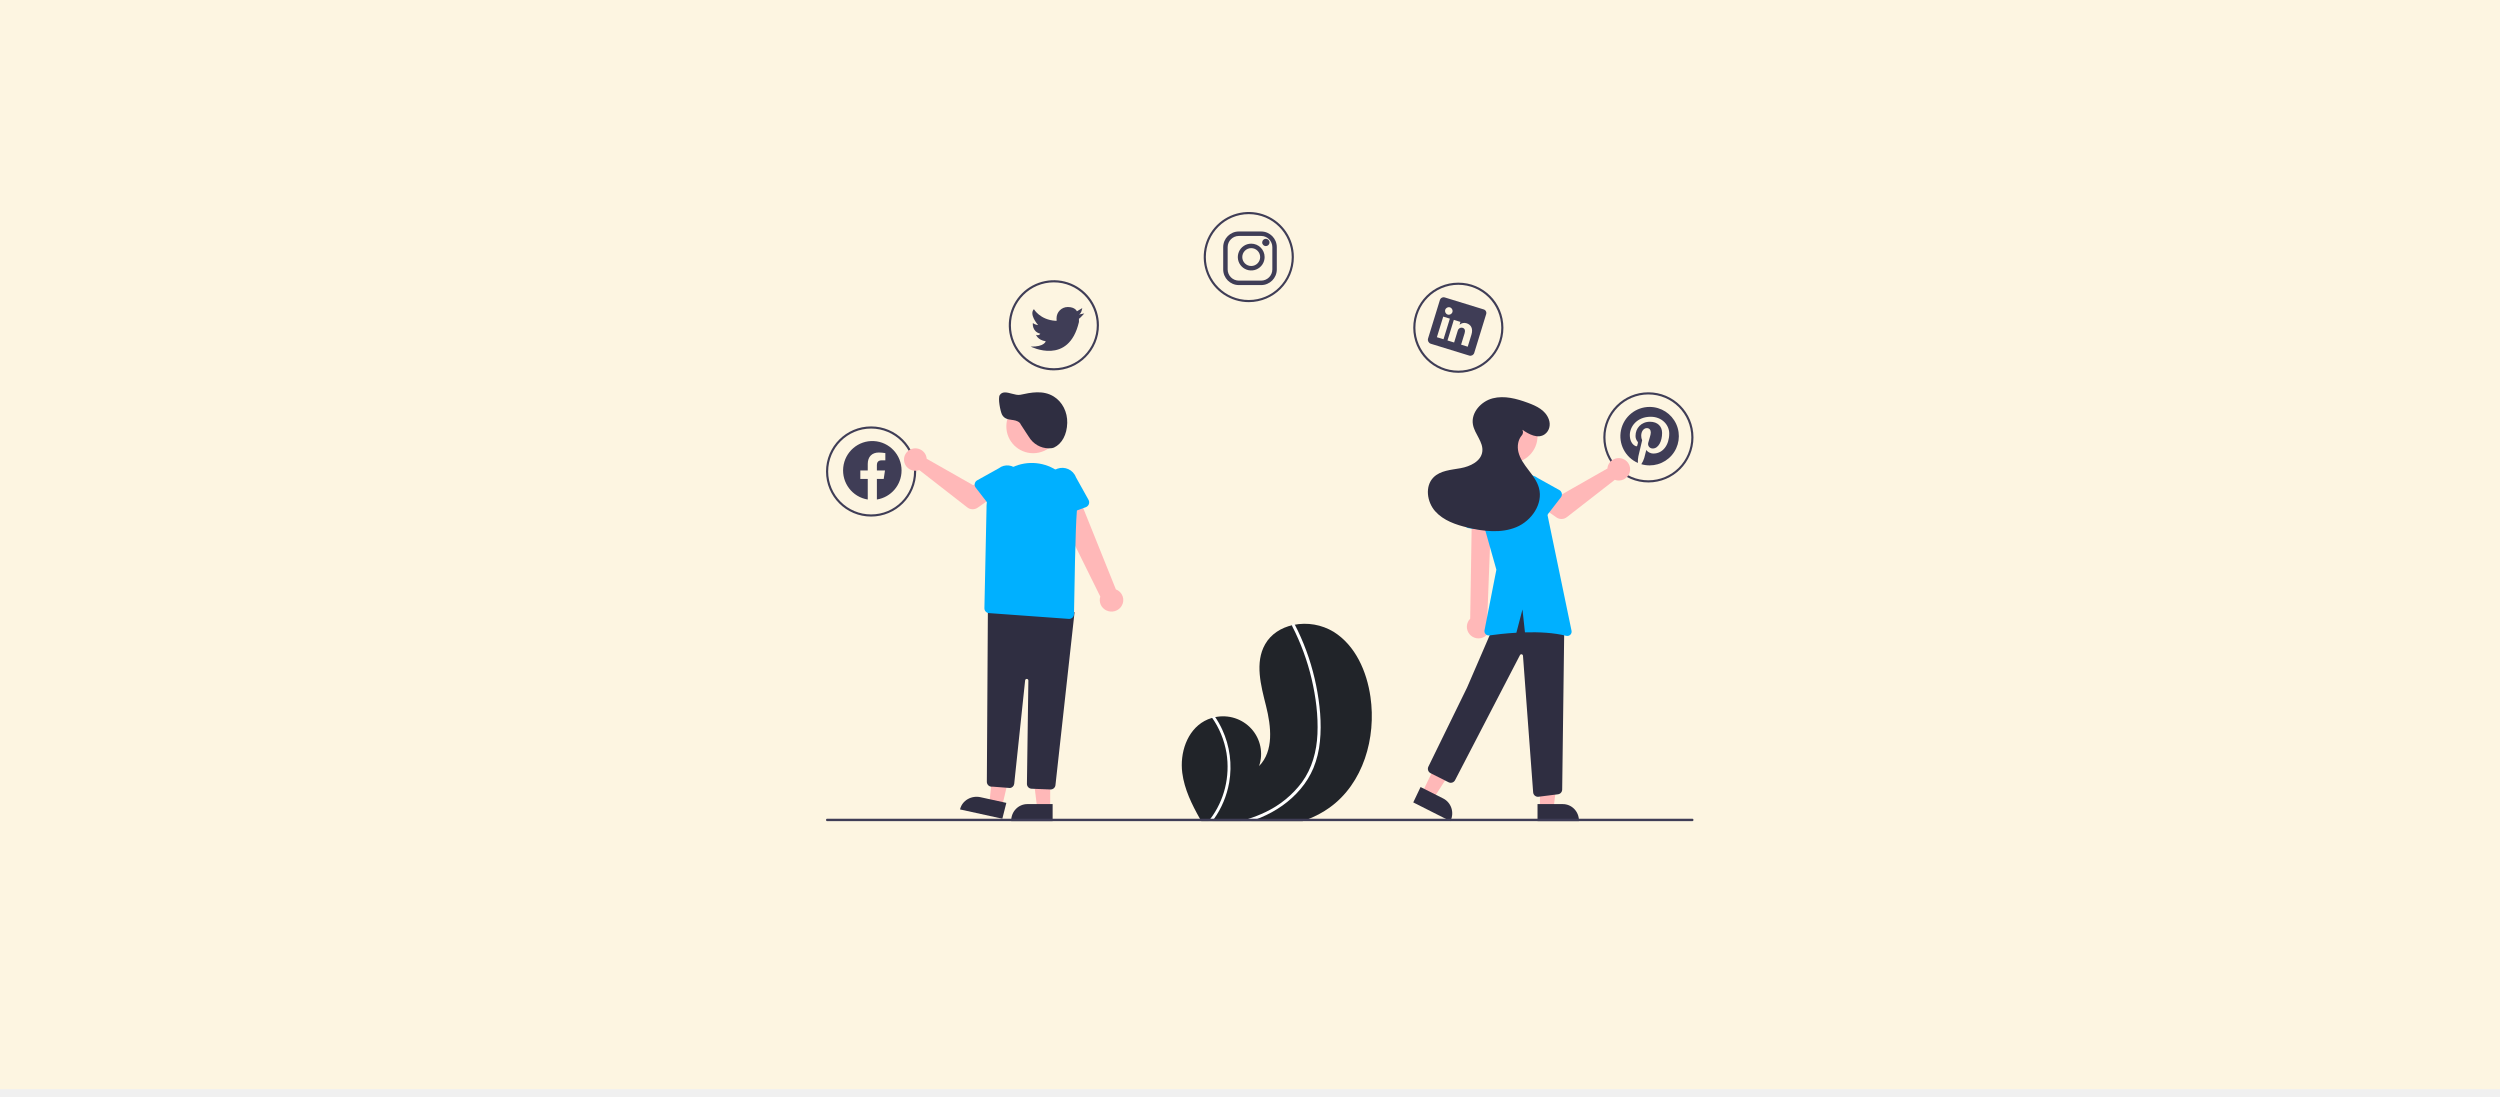
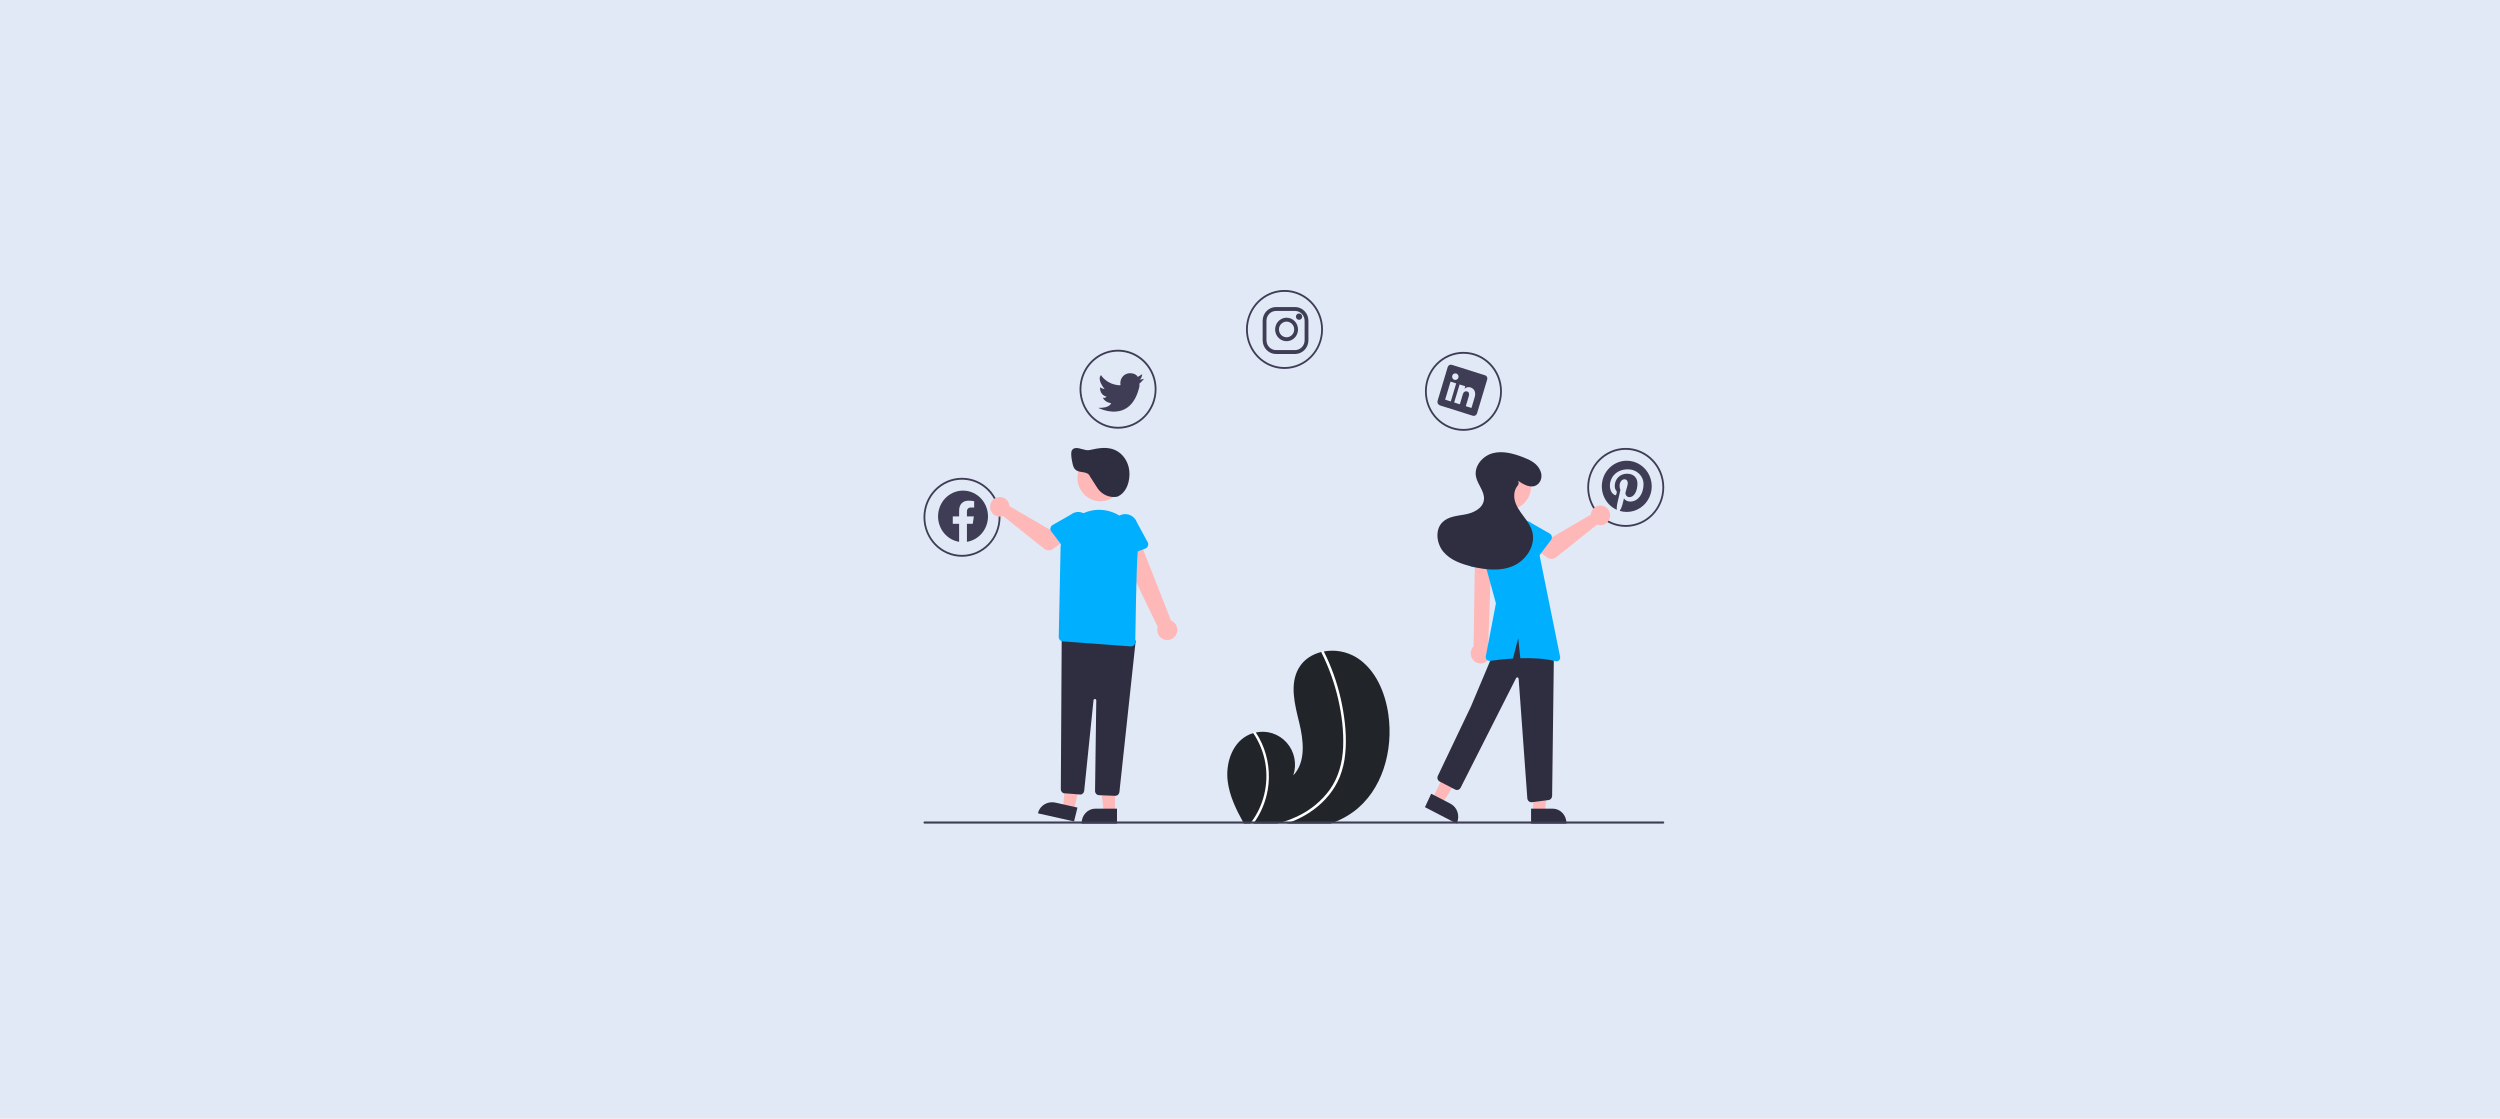
- <svg xmlns="http://www.w3.org/2000/svg" xmlns:xlink="http://www.w3.org/1999/xlink" width="1026px" height="450px" viewBox="0 0 1026 450" version="1.1">
+ <svg xmlns="http://www.w3.org/2000/svg" xmlns:xlink="http://www.w3.org/1999/xlink" width="1026px" height="459px" viewBox="0 0 1026 459" version="1.1">
  <defs>
    <filter id="filter-1">
-       <feColorMatrix in="SourceGraphic" type="matrix" values="0 0 0 0 0.98 0 0 0 0 0.91 0 0 0 0 0.753 0 0 0 1 0" />
+       <feColorMatrix in="SourceGraphic" type="matrix" values="0 0 0 0 0.761 0 0 0 0 0.813 0 0 0 0 0.917 0 0 0 1 0" />
    </filter>
-     <rect id="path-2" x="0" y="0" width="1026" height="447" />
+     <rect id="path-2" x="0" y="0" width="1026" height="459" />
    <filter id="filter-4">
      <feColorMatrix in="SourceGraphic" type="matrix" values="0 0 0 0 0.784 0 0 0 0 0.741 0 0 0 0 0.557 0 0 0 1 0" />
    </filter>
    <filter id="filter-5">
      <feColorMatrix in="SourceGraphic" type="matrix" values="0 0 0 0 0.784 0 0 0 0 0.741 0 0 0 0 0.557 0 0 0 1 0" />
    </filter>
  </defs>
-   <g id="Artboard" stroke="none" stroke-width="1" fill="none" fill-rule="evenodd">
-     <g filter="url(#filter-1)" id="Group-7-Copy">
-       <g transform="translate(0, 0)">
-         <g id="Rectangle-Copy-14">
-           <mask id="mask-3" fill="white">
-             <use xlink:href="#path-2" />
-           </mask>
-           <use id="Mask" fill="#FFFFFF" xlink:href="#path-2" />
-         </g>
-         <g filter="url(#filter-4)" id="next">
-           <g transform="translate(973, 191)">
-             <path d="M18.599,17.012 L2.327,0.407 C1.794,-0.137 0.931,-0.136 0.399,0.41 C-0.133,0.955 -0.132,1.839 0.401,2.383 L15.705,18 L0.401,33.617 C-0.132,34.161 -0.134,35.044 0.398,35.59 C0.665,35.863 1.014,36 1.364,36 C1.712,36 2.061,35.864 2.327,35.593 L18.599,18.988 C18.856,18.727 19,18.371 19,18 C19,17.629 18.855,17.274 18.599,17.012 Z" id="Path" fill="#000000" fill-rule="nonzero" />
+   <g id="Page-1" stroke="none" stroke-width="1" fill="none" fill-rule="evenodd">
+     <g id="IT-SKILLS-DARK" transform="translate(0, -129)">
+       <g id="Group-13" transform="translate(0, 129)">
+         <g filter="url(#filter-1)" id="Group-7">
+           <g transform="translate(0, -0)">
+             <g id="Rectangle-Copy-14">
+               <mask id="mask-3" fill="white">
+                 <use xlink:href="#path-2" />
+               </mask>
+               <use id="Mask" fill="#FFFFFF" xlink:href="#path-2" />
+             </g>
+             <g filter="url(#filter-4)" id="next">
+               <g transform="translate(973, 196.1275)">
+                 <path d="M18.599,17.469 L2.327,0.418 C1.794,-0.14 0.931,-0.139 0.399,0.421 C-0.133,0.981 -0.132,1.889 0.401,2.447 L15.705,18.483 L0.401,34.519 C-0.132,35.078 -0.134,35.985 0.398,36.545 C0.665,36.826 1.014,36.966 1.364,36.966 C1.712,36.966 2.061,36.827 2.327,36.548 L18.599,19.498 C18.856,19.229 19,18.864 19,18.483 C19,18.103 18.855,17.738 18.599,17.469 Z" id="Path" fill="#000000" fill-rule="nonzero" />
+               </g>
+             </g>
+             <g filter="url(#filter-5)" id="next-copy">
+               <g transform="translate(42.5, 222.8255) scale(-1, 1) translate(-42.5, -222.8255) translate(33, 204.3423)">
+                 <path d="M18.599,17.469 L2.327,0.418 C1.794,-0.14 0.931,-0.139 0.399,0.421 C-0.133,0.981 -0.132,1.889 0.401,2.447 L15.705,18.483 L0.401,34.519 C-0.132,35.078 -0.134,35.985 0.398,36.545 C0.665,36.826 1.014,36.966 1.364,36.966 C1.712,36.966 2.061,36.827 2.327,36.548 L18.599,19.498 C18.856,19.229 19,18.864 19,18.483 C19,18.103 18.855,17.738 18.599,17.469 Z" id="Path" fill="#000000" fill-rule="nonzero" />
+               </g>
+             </g>
          </g>
        </g>
-         <g filter="url(#filter-5)" id="next-copy">
-           <g transform="translate(42.5, 217) scale(-1, 1) translate(-42.5, -217) translate(33, 199)">
-             <path d="M18.599,17.012 L2.327,0.407 C1.794,-0.137 0.931,-0.136 0.399,0.41 C-0.133,0.955 -0.132,1.839 0.401,2.383 L15.705,18 L0.401,33.617 C-0.132,34.161 -0.134,35.044 0.398,35.59 C0.665,35.863 1.014,36 1.364,36 C1.712,36 2.061,35.864 2.327,35.593 L18.599,18.988 C18.856,18.727 19,18.371 19,18 C19,17.629 18.855,17.274 18.599,17.012 Z" id="Path" fill="#000000" fill-rule="nonzero" />
-           </g>
+         <g id="undraw_Social_media_re_w12q-Copy" transform="translate(379, 119)">
+           <path d="M176.415,214.17 C174.144,215.823 171.682,217.187 169.084,218.232 C168.403,218.509 167.719,218.766 167.023,219 L131.51,219 C131.367,218.747 131.227,218.489 131.083,218.232 C128.202,212.995 125.59,207.555 124.849,201.639 C123.96,194.536 126.452,186.492 132.611,183.002 C133.417,182.546 134.272,182.182 135.159,181.92 C135.526,181.805 135.9,181.712 136.278,181.632 C140.979,180.572 145.876,182.173 149.086,185.817 C152.297,189.461 153.319,194.582 151.76,199.208 C156.982,193.772 156.006,184.957 154.206,177.589 C152.403,170.221 150.218,162.02 153.889,155.401 C155.927,151.719 159.515,149.435 163.537,148.514 C163.662,148.487 163.787,148.46 163.908,148.437 C168.704,147.45 173.69,148.337 177.87,150.921 C185.568,155.843 189.519,165.184 190.8,174.329 C192.869,189.049 188.294,205.474 176.415,214.17 Z" id="Path" fill="#212429" fill-rule="nonzero" />
+           <path d="M138.846,186.061 C141.529,191.97 142.385,198.659 141.287,205.137 C140.458,209.887 138.631,214.366 135.948,218.226 C135.766,218.489 135.581,218.748 135.391,219 L134.067,219 C134.271,218.748 134.471,218.489 134.66,218.226 C139.589,211.567 141.659,202.941 140.348,194.521 C139.58,189.839 137.802,185.419 135.159,181.622 C135.506,181.506 135.859,181.413 136.216,181.332 C137.221,182.82 138.101,184.403 138.846,186.061 Z" id="Path" fill="#FFFFFF" fill-rule="nonzero" />
+           <path d="M173.083,190.419 C172.781,193.683 172.014,196.885 170.809,199.923 C169.697,202.611 168.2,205.115 166.365,207.35 C162.619,211.963 157.662,215.433 152.279,217.742 C151.887,217.911 151.491,218.074 151.091,218.228 C150.397,218.506 149.695,218.761 148.99,219 L145.169,219 C146.07,218.768 146.968,218.51 147.854,218.228 C149.962,217.557 152.019,216.727 154.007,215.746 C159.061,213.294 163.45,209.611 166.787,205.018 C170.367,199.961 171.948,193.881 172.22,187.701 C172.506,181.089 171.665,174.356 170.19,167.921 C168.685,161.325 166.396,154.943 163.374,148.917 C163.233,148.634 163.334,148.288 163.604,148.13 C163.713,148.056 163.845,148.028 163.973,148.053 C164.101,148.086 164.206,148.177 164.26,148.3 C164.634,149.045 165,149.79 165.35,150.542 C168.28,156.818 170.437,163.441 171.775,170.261 C173.068,176.838 173.762,183.721 173.083,190.419 Z" id="Path" fill="#FFFFFF" fill-rule="nonzero" />
+           <path d="M15.798,109.5 C7.073,109.5 0,102.244 0,93.294 C0,84.344 7.073,77.088 15.798,77.088 C24.523,77.088 31.596,84.344 31.596,93.294 C31.586,102.24 24.519,109.49 15.798,109.5 L15.798,109.5 Z M15.798,77.86 C7.488,77.86 0.752,84.77 0.752,93.294 C0.752,101.818 7.488,108.728 15.798,108.728 C24.107,108.728 30.843,101.818 30.843,93.294 C30.834,84.774 24.103,77.869 15.798,77.86 Z" id="Shape" fill="#3F3D56" fill-rule="nonzero" />
+           <path d="M79.843,56.94 C73.453,56.94 67.693,52.992 65.248,46.936 C62.803,40.88 64.154,33.91 68.672,29.275 C73.19,24.64 79.985,23.254 85.888,25.762 C91.792,28.27 95.64,34.18 95.64,40.734 C95.631,49.68 88.564,56.93 79.843,56.94 Z M79.843,25.3 C71.534,25.3 64.798,32.21 64.798,40.734 C64.798,49.258 71.534,56.168 79.843,56.168 C88.152,56.168 94.888,49.258 94.888,40.734 C94.879,32.214 88.148,25.31 79.843,25.3 L79.843,25.3 Z" id="Shape" fill="#3F3D56" fill-rule="nonzero" />
+           <path d="M148.158,32.412 C141.768,32.412 136.008,28.464 133.563,22.408 C131.117,16.352 132.469,9.382 136.987,4.747 C141.505,0.112 148.3,-1.274 154.203,1.234 C160.106,3.742 163.955,9.652 163.955,16.206 C163.945,25.152 156.878,32.402 148.158,32.412 Z M148.158,0.772 C139.848,0.772 133.112,7.682 133.112,16.206 C133.112,24.73 139.848,31.64 148.158,31.64 C156.467,31.64 163.203,24.73 163.203,16.206 C163.193,7.686 156.463,0.782 148.158,0.772 L148.158,0.772 Z" id="Shape" fill="#3F3D56" fill-rule="nonzero" />
+           <path d="M221.596,57.816 C212.871,57.816 205.798,50.56 205.798,41.61 C205.798,32.66 212.871,25.404 221.596,25.404 C230.32,25.404 237.393,32.66 237.393,41.61 C237.383,50.556 230.316,57.806 221.596,57.816 L221.596,57.816 Z M221.596,26.176 C213.286,26.176 206.55,33.086 206.55,41.61 C206.55,50.134 213.286,57.044 221.596,57.044 C229.905,57.044 236.641,50.134 236.641,41.61 C236.632,33.09 229.901,26.185 221.596,26.176 L221.596,26.176 Z" id="Shape" fill="#3F3D56" fill-rule="nonzero" />
+           <path d="M288.202,97.236 C279.477,97.236 272.404,89.98 272.404,81.03 C272.404,72.08 279.477,64.824 288.202,64.824 C296.927,64.824 304,72.08 304,81.03 C303.99,89.976 296.923,97.226 288.202,97.236 Z M288.202,65.596 C279.893,65.596 273.157,72.506 273.157,81.03 C273.157,89.554 279.893,96.464 288.202,96.464 C296.512,96.464 303.248,89.554 303.248,81.03 C303.238,72.51 296.508,65.605 288.202,65.596 L288.202,65.596 Z" id="Shape" fill="#3F3D56" fill-rule="nonzero" />
+           <path d="M88.638,36.856 L90.517,36.471 C90.517,36.471 88.939,38.279 88.638,38.394 L88.638,38.394 C88.61,38.778 88.61,39.164 88.638,39.548 C85.031,55.391 71.73,48.392 71.73,48.392 C76.577,48.507 76.991,46.469 76.991,46.469 C74.173,46.046 73.609,44.162 73.609,44.162 C74.132,44.445 74.78,44.279 75.112,43.778 C72.068,42.97 72.482,39.932 72.482,39.932 C73.024,40.333 73.658,40.585 74.323,40.663 C73.985,40.24 71.129,36.74 72.858,34.933 C72.858,34.933 74.962,38.779 80.485,39.125 L80.861,39.048 C80.797,38.771 80.771,38.486 80.785,38.202 C80.785,35.972 82.552,34.164 84.731,34.164 C87.361,34.164 87.924,35.702 87.924,35.702 L89.803,34.549 C89.765,34.549 89.578,36.471 88.638,36.856 Z" id="Path" fill="#3F3D56" fill-rule="nonzero" />
+           <polygon id="Path" fill="#FFB8B8" fill-rule="nonzero" points="209.213 208.166 213.272 210.24 222.876 194.905 216.887 191.844" />
+           <path d="M208.36,206.736 L216.304,210.852 L216.304,210.852 C217.647,211.548 218.673,212.779 219.157,214.274 C219.641,215.77 219.543,217.407 218.885,218.826 L218.804,219 L205.798,212.261 L208.36,206.736 Z" id="Path" fill="#2F2E41" fill-rule="nonzero" />
+           <polygon id="Path" fill="#FFB8B8" fill-rule="nonzero" points="250.203 215.496 254.832 215.496 257.034 197.1 250.202 197.1" />
+           <path d="M249.348,212.868 L258.215,212.868 L258.215,212.868 C259.713,212.868 261.151,213.494 262.21,214.607 C263.27,215.721 263.865,217.231 263.865,218.806 L263.865,218.999 L249.349,219 L249.348,212.868 Z" id="Path" fill="#2F2E41" fill-rule="nonzero" />
+           <ellipse id="Oval" fill="#FFB8B8" fill-rule="nonzero" cx="239.955" cy="80.592" rx="9.393" ry="9.636" />
+           <path d="M249.491,210.24 C248.589,210.239 247.848,209.503 247.809,208.571 L244.252,159.562 C244.244,159.298 244.065,159.073 243.816,159.014 C243.567,158.955 243.311,159.077 243.193,159.311 L220.442,204.279 C220.012,205.118 219.017,205.451 218.195,205.03 L211.852,201.747 C211.024,201.316 210.686,200.275 211.095,199.414 L224.67,170.934 L233.662,149.6 C237.133,142.522 240.818,138.875 244.929,138.449 C249.146,138.013 253.65,141.016 258.7,147.629 L258.742,147.682 L258.741,147.751 L257.992,207.618 C257.994,208.519 257.33,209.273 256.463,209.353 L249.656,210.232 C249.6,210.237 249.545,210.24 249.491,210.24 Z" id="Path" fill="#2F2E41" fill-rule="nonzero" />
+           <path d="M230.83,152.665 C231.852,152.021 232.542,150.947 232.715,149.734 C232.888,148.52 232.525,147.29 231.724,146.376 L233.124,108.624 L226.324,109.489 L225.75,146.217 C224.303,147.725 224.189,150.1 225.485,151.745 C226.781,153.39 229.077,153.785 230.83,152.665 L230.83,152.665 Z" id="Path" fill="#FFB8B8" fill-rule="nonzero" />
+           <path d="M234.508,114.744 L225.349,113.706 C224.822,113.646 224.347,113.36 224.048,112.923 C223.749,112.486 223.655,111.94 223.792,111.429 L226.156,102.569 C226.488,99.802 229.001,97.824 231.776,98.147 C234.551,98.469 236.541,100.971 236.225,103.741 L236.538,112.874 C236.556,113.403 236.342,113.913 235.953,114.273 C235.563,114.632 235.035,114.804 234.508,114.744 L234.508,114.744 Z" id="Path" fill="#00B0FF" fill-rule="nonzero" />
+           <path d="M273.934,91.588 C273.887,91.795 273.857,92.006 273.843,92.218 L257.537,101.738 L253.574,99.429 L249.348,105.027 L255.972,109.805 C257.071,110.598 258.556,110.562 259.616,109.716 L276.43,96.291 C277.984,96.873 279.731,96.421 280.819,95.156 C281.906,93.891 282.107,92.078 281.323,90.6 C280.539,89.123 278.934,88.291 277.292,88.511 C275.649,88.73 274.312,89.955 273.934,91.588 L273.934,91.588 Z" id="Path" fill="#FFB8B8" fill-rule="nonzero" />
+           <path d="M257.527,102.603 L252.183,109.687 C251.876,110.095 251.41,110.345 250.907,110.373 C250.404,110.402 249.914,110.204 249.565,109.833 L243.515,103.408 C241.424,101.74 241.047,98.654 242.674,96.511 C244.3,94.368 247.316,93.976 249.414,95.635 L257.001,99.975 C257.441,100.226 257.752,100.661 257.853,101.166 C257.953,101.67 257.835,102.195 257.527,102.603 L257.527,102.603 Z" id="Path" fill="#00B0FF" fill-rule="nonzero" />
+           <path d="M261.273,150.568 L251.116,100.376 C250.113,95.419 245.424,92.153 240.503,92.985 L237.116,93.558 C234.739,93.96 232.618,95.303 231.217,97.292 L231.217,97.292 C228.986,100.461 228.289,104.485 229.322,108.237 L234.928,128.593 L230.768,150.402 C230.674,150.893 230.819,151.399 231.159,151.762 C231.498,152.124 231.99,152.297 232.478,152.227 C234.561,151.924 237.994,151.493 241.938,151.258 L244.074,142.897 L244.943,151.125 C249.787,150.987 255.046,151.228 259.384,152.371 C259.894,152.51 260.439,152.371 260.823,152.003 C261.208,151.636 261.378,151.093 261.273,150.568 Z" id="Path" fill="#00B0FF" fill-rule="nonzero" />
+           <path d="M244.021,78.287 C246.385,79.957 249.489,81.673 251.903,79.895 C253.489,78.728 253.988,76.566 253.345,74.669 C252.189,71.257 249.013,69.755 245.976,68.603 C242.027,67.107 237.728,65.916 233.651,66.988 C229.575,68.06 225.972,72.133 226.708,76.407 C227.3,79.844 230.442,82.704 229.996,86.164 C229.547,89.647 225.752,91.48 222.401,92.103 C219.05,92.725 215.301,92.925 212.893,95.409 C209.821,98.577 210.588,104.241 213.479,107.586 C216.369,110.931 220.731,112.447 224.958,113.478 C230.558,114.844 236.615,115.562 241.933,113.295 C247.252,111.028 251.391,104.927 249.85,99.205 C249.199,96.788 247.666,94.746 246.184,92.758 C244.703,90.769 243.202,88.69 242.637,86.25 C242.166,84.217 242.515,81.857 243.821,80.332 C244.309,79.784 244.399,78.975 244.044,78.328 L244.021,78.287 Z" id="Path" fill="#2F2E41" fill-rule="nonzero" />
+           <path d="M152.498,8.614 C154.657,8.62 156.406,10.414 156.412,12.629 L156.412,20.659 C156.406,22.874 154.657,24.668 152.498,24.674 L144.671,24.674 C142.512,24.668 140.763,22.874 140.756,20.659 L140.756,12.629 C140.763,10.414 142.512,8.62 144.671,8.614 L152.498,8.614 M152.498,7.008 L144.671,7.008 C141.648,7.017 139.2,9.528 139.191,12.629 L139.191,20.659 C139.2,23.76 141.648,26.271 144.671,26.28 L152.498,26.28 C155.521,26.271 157.969,23.76 157.978,20.659 L157.978,12.629 C157.969,9.528 155.521,7.017 152.498,7.008 L152.498,7.008 Z" id="Shape" fill="#3F3D56" fill-rule="nonzero" />
+           <path d="M154.132,12.264 C153.425,12.262 152.853,11.674 152.854,10.949 C152.855,10.223 153.428,9.636 154.135,9.636 C154.842,9.636 155.415,10.223 155.416,10.949 C155.416,11.674 154.844,12.262 154.138,12.264 C154.136,12.264 154.134,12.264 154.132,12.264 Z" id="Path" fill="#3F3D56" fill-rule="nonzero" />
+           <path d="M149.011,12.994 C150.741,12.994 152.142,14.432 152.142,16.206 C152.142,17.98 150.741,19.418 149.011,19.418 C147.282,19.418 145.88,17.98 145.88,16.206 C145.88,14.432 147.282,12.994 149.011,12.994 M149.011,11.388 C147.112,11.388 145.399,12.562 144.672,14.362 C143.945,16.163 144.347,18.235 145.69,19.613 C147.034,20.991 149.054,21.403 150.809,20.657 C152.564,19.911 153.708,18.155 153.708,16.206 C153.708,13.545 151.605,11.388 149.011,11.388 L149.011,11.388 Z" id="Shape" fill="#3F3D56" fill-rule="nonzero" />
+           <polygon id="Path" fill="#FFB8B8" fill-rule="nonzero" points="61.687 213.744 57.213 212.664 59.15 194.472 65.753 196.066" />
+           <path d="M61.788,218.124 L46.966,214.786 L47.01,214.607 C47.371,213.144 48.324,211.878 49.661,211.088 C50.998,210.297 52.608,210.046 54.138,210.391 L54.139,210.391 L63.191,212.43 L61.788,218.124 Z" id="Path" fill="#2F2E41" fill-rule="nonzero" />
+           <polygon id="Path" fill="#FFB8B8" fill-rule="nonzero" points="78.561 213.744 73.932 213.744 71.73 195.348 78.562 195.348" />
+           <path d="M79.415,219 L64.899,218.999 L64.899,218.806 C64.899,217.231 65.494,215.721 66.554,214.607 C67.613,213.494 69.051,212.868 70.549,212.868 L70.55,212.868 L79.416,212.868 L79.415,219 Z" id="Path" fill="#2F2E41" fill-rule="nonzero" />
+           <path d="M103.575,141.663 C104.209,140.623 104.353,139.354 103.967,138.197 C103.582,137.041 102.707,136.115 101.578,135.67 L87.887,100.74 L80.27,105.392 L96.123,138.264 C95.491,140.266 96.447,142.426 98.348,143.294 C100.249,144.161 102.495,143.46 103.575,141.663 L103.575,141.663 Z" id="Path" fill="#FFB8B8" fill-rule="nonzero" />
+           <path d="M91.028,106.134 L82.347,109.385 C81.847,109.572 81.291,109.53 80.824,109.269 C80.358,109.009 80.026,108.555 79.917,108.028 L78.016,98.891 C77.057,96.224 78.412,93.274 81.047,92.296 C83.681,91.319 86.6,92.682 87.574,95.344 L91.999,103.503 C92.255,103.976 92.295,104.538 92.109,105.043 C91.922,105.548 91.528,105.946 91.028,106.134 L91.028,106.134 Z" id="Path" fill="#00B0FF" fill-rule="nonzero" />
+           <path d="M78.708,207.612 C78.685,207.612 78.662,207.612 78.639,207.611 L72.046,207.342 C71.119,207.309 70.389,206.524 70.407,205.579 L70.913,168.453 C70.918,168.143 70.682,167.884 70.378,167.865 C70.074,167.847 69.81,168.076 69.778,168.384 L65.954,205.551 C65.872,206.329 65.293,206.956 64.536,207.086 L64.513,207.09 L58.324,206.594 C57.83,206.671 57.328,206.523 56.95,206.191 C56.573,205.858 56.357,205.373 56.36,204.864 L56.73,141.912 L87.101,143.871 L80.405,206.062 C80.307,206.943 79.577,207.609 78.708,207.612 Z" id="Path" fill="#2F2E41" fill-rule="nonzero" />
+           <ellipse id="Oval" fill="#FFB8B8" fill-rule="nonzero" cx="72.584" cy="77.088" rx="9.393" ry="9.636" />
+           <path d="M85.207,146.292 C85.164,146.292 85.121,146.29 85.078,146.287 L57.084,144.206 C56.18,144.139 55.487,143.364 55.506,142.443 L56.244,106.715 C56.109,100.742 59.236,95.183 64.369,92.271 C69.502,89.36 75.799,89.573 80.73,92.825 C85.661,96.078 88.417,101.836 87.891,107.786 C87.402,113.293 87.012,137.348 86.905,144.59 C86.89,145.533 86.135,146.291 85.207,146.292 L85.207,146.292 Z" id="Path" fill="#00B0FF" fill-rule="nonzero" />
+           <path d="M35.19,88.084 C35.236,88.291 35.267,88.502 35.281,88.714 L51.587,98.234 L55.55,95.925 L59.775,101.523 L53.151,106.301 C52.052,107.094 50.568,107.058 49.508,106.212 L32.694,92.787 C31.14,93.369 29.393,92.917 28.305,91.652 C27.217,90.387 27.016,88.574 27.8,87.096 C28.584,85.619 30.19,84.787 31.832,85.007 C33.475,85.226 34.811,86.451 35.19,88.084 L35.19,88.084 Z" id="Path" fill="#FFB8B8" fill-rule="nonzero" />
+           <path d="M52.125,97.66 C52.226,97.155 52.537,96.72 52.976,96.469 L60.565,92.129 C62.664,90.472 65.678,90.866 67.304,93.008 C68.929,95.15 68.554,98.233 66.465,99.903 L60.415,106.329 C60.065,106.7 59.575,106.898 59.072,106.869 C58.569,106.841 58.103,106.59 57.796,106.183 L52.451,99.097 C52.143,98.69 52.024,98.165 52.125,97.66 L52.125,97.66 Z" id="Path" fill="#00B0FF" fill-rule="nonzero" />
+           <path d="M78.056,84.972 C75.213,84.95 72.58,83.39 71.082,80.84 C71.002,80.708 70.565,80.03 70.058,79.245 C68.635,77.04 68.302,76.516 68.273,76.439 C67.888,75.39 66.666,74.985 65.708,74.83 C65.529,74.801 65.348,74.776 65.166,74.75 C63.818,74.559 62.423,74.362 61.658,72.798 C61.097,71.65 60.18,66.975 60.885,65.833 C61.768,64.4 63.464,64.865 65.104,65.316 C66.153,65.603 67.238,65.901 68.103,65.711 C71.85,64.888 76.098,63.956 79.849,66.366 C82.835,68.284 84.631,71.907 84.536,75.821 C84.434,80.023 82.697,83.34 79.889,84.694 L79.305,84.874 L78.976,84.917 C78.67,84.953 78.363,84.972 78.056,84.972 L78.056,84.972 Z" id="Path" fill="#2F2E41" fill-rule="nonzero" />
+           <path d="M288.632,70.08 C283.781,70.08 279.595,73.568 278.601,78.436 C277.606,83.305 280.076,88.221 284.519,90.218 C284.476,89.41 284.536,88.599 284.697,87.806 C284.894,86.952 286.015,82.077 286.015,82.077 C285.791,81.554 285.679,80.988 285.685,80.416 C285.685,78.859 286.564,77.695 287.662,77.695 C288.595,77.695 289.044,78.413 289.044,79.272 C289.044,80.233 288.444,81.669 288.138,83.002 C288.014,83.502 288.13,84.034 288.449,84.433 C288.769,84.832 289.255,85.051 289.757,85.024 C291.697,85.024 293.006,82.467 293.006,79.436 C293.006,77.132 291.492,75.41 288.742,75.41 C285.635,75.41 283.695,77.789 283.695,80.445 C283.665,81.193 283.906,81.927 284.372,82.504 C284.54,82.646 284.599,82.883 284.519,83.091 C284.468,83.283 284.359,83.748 284.308,83.935 C284.29,84.051 284.22,84.15 284.118,84.202 C284.016,84.254 283.896,84.253 283.796,84.198 C282.364,83.598 281.696,81.993 281.696,80.182 C281.696,77.198 284.153,73.618 289.021,73.618 C292.933,73.618 295.509,76.522 295.509,79.638 C295.509,83.762 293.271,86.84 289.977,86.84 C288.87,86.84 287.831,86.225 287.474,85.531 C287.474,85.531 286.88,87.952 286.751,88.421 C286.515,89.218 286.168,89.977 285.722,90.673 C289.572,91.839 293.731,90.593 296.364,87.486 C298.997,84.378 299.618,79.98 297.954,76.234 C296.29,72.488 292.646,70.083 288.632,70.08 L288.632,70.08 Z" id="Path" fill="#3F3D56" fill-rule="nonzero" />
+           <path d="M230.444,35.013 L216.92,30.745 C216.574,30.616 216.192,30.635 215.86,30.796 C215.527,30.956 215.27,31.247 215.147,31.602 L210.977,45.507 C210.763,46.289 211.184,47.107 211.934,47.368 L225.454,51.635 C226.204,51.839 226.974,51.387 227.182,50.621 L231.352,36.717 C231.463,36.367 231.428,35.986 231.256,35.664 C231.085,35.341 230.791,35.106 230.444,35.013 L230.444,35.013 Z M216.403,45.749 L214.081,45.017 L216.302,37.612 L218.623,38.345 L216.403,45.749 Z M217.88,36.878 L217.864,36.873 C217.17,36.649 216.783,35.891 217,35.178 C217.216,34.465 217.953,34.066 218.649,34.286 C219.344,34.505 219.735,35.261 219.524,35.975 C219.312,36.689 218.577,37.093 217.88,36.878 L217.88,36.878 Z M224.887,48.427 L222.565,47.694 L223.78,43.646 C224.071,42.676 223.931,41.907 223.092,41.641 C222.552,41.476 221.969,41.678 221.638,42.145 C221.519,42.313 221.433,42.503 221.382,42.704 L220.117,46.922 L217.796,46.189 L220.016,38.785 L222.338,39.517 L222.029,40.548 C222.688,39.92 223.63,39.711 224.483,40.005 C226.007,40.486 226.851,41.88 226.185,44.101 L224.887,48.427 Z" id="Shape" fill="#3F3D56" fill-rule="nonzero" />
+           <path d="M26.472,92.919 C26.471,87.293 22.203,82.652 16.759,82.359 C11.316,82.065 6.603,86.222 6.034,91.817 C5.465,97.412 9.24,102.488 14.624,103.367 L14.624,95.977 L12.022,95.977 L12.022,92.919 L14.624,92.919 L14.624,90.588 C14.624,87.938 16.154,86.473 18.494,86.473 C19.263,86.484 20.03,86.553 20.789,86.68 L20.789,89.283 L19.496,89.283 C18.224,89.283 17.826,90.098 17.826,90.935 L17.826,92.919 L20.667,92.919 L20.214,95.977 L17.826,95.977 L17.826,103.368 C22.805,102.554 26.472,98.123 26.472,92.919 L26.472,92.919 Z" id="Path" fill="#3F3D56" />
+           <path d="M304,218.562 C304,218.804 303.831,218.999 303.624,219 L0.376,219 C0.168,219 0,218.804 0,218.562 C0,218.32 0.168,218.124 0.376,218.124 L303.624,218.124 C303.831,218.125 304,218.32 304,218.562 Z" id="Path" fill="#3F3D56" fill-rule="nonzero" />
        </g>
      </g>
    </g>
-     <g id="undraw_Social_media_re_w12q-Copy-2" transform="translate(339, 87)">
-       <path d="M206.591,244.486 C203.931,246.374 201.048,247.931 198.006,249.123 C197.209,249.439 196.408,249.733 195.593,250 L154.006,250 C153.837,249.711 153.674,249.417 153.505,249.123 C150.132,243.145 147.072,236.935 146.204,230.181 C145.164,222.073 148.082,212.891 155.294,208.907 C156.239,208.385 157.24,207.971 158.278,207.671 C158.708,207.539 159.146,207.434 159.589,207.342 C165.093,206.133 170.829,207.96 174.588,212.12 C178.347,216.28 179.545,222.125 177.719,227.407 C183.834,221.201 182.691,211.138 180.584,202.727 C178.472,194.316 175.913,184.955 180.212,177.399 C182.598,173.196 186.8,170.588 191.511,169.536 C191.657,169.505 191.803,169.475 191.945,169.448 C197.561,168.322 203.4,169.335 208.296,172.284 C217.31,177.903 221.936,188.566 223.437,199.006 C225.859,215.81 220.502,234.559 206.591,244.486 Z" id="Path" fill="#212429" fill-rule="nonzero" />
-       <path d="M162.596,212.399 C165.738,219.144 166.741,226.78 165.454,234.175 C164.484,239.597 162.344,244.71 159.202,249.116 C158.989,249.417 158.772,249.713 158.55,250 L157,250 C157.238,249.713 157.472,249.417 157.694,249.116 C163.466,241.515 165.89,231.668 164.355,222.056 C163.455,216.711 161.373,211.665 158.279,207.331 C158.684,207.199 159.098,207.093 159.516,207 C160.693,208.699 161.723,210.506 162.596,212.399 Z" id="Path" fill="#FFFFFF" fill-rule="nonzero" />
-       <path d="M202.69,217.373 C202.335,221.099 201.438,224.754 200.026,228.222 C198.725,231.291 196.971,234.149 194.822,236.701 C190.436,241.967 184.631,245.928 178.327,248.563 C177.868,248.757 177.404,248.942 176.936,249.119 C176.123,249.436 175.301,249.727 174.475,250 L170,250 C171.056,249.736 172.107,249.44 173.145,249.119 C175.614,248.352 178.022,247.405 180.35,246.285 C186.269,243.487 191.408,239.282 195.317,234.039 C199.509,228.266 201.36,221.326 201.678,214.271 C202.014,206.722 201.029,199.037 199.302,191.691 C197.539,184.161 194.858,176.876 191.319,169.997 C191.155,169.673 191.273,169.278 191.589,169.098 C191.716,169.014 191.871,168.982 192.021,169.01 C192.171,169.048 192.294,169.152 192.357,169.292 C192.795,170.142 193.223,170.993 193.634,171.852 C197.064,179.016 199.591,186.577 201.157,194.361 C202.672,201.87 203.485,209.727 202.69,217.373 Z" id="Path" fill="#FFFFFF" fill-rule="nonzero" />
-       <path d="M18.5,125 C8.283,125 0,116.717 0,106.5 C0,96.283 8.283,88 18.5,88 C28.717,88 37,96.283 37,106.5 C36.988,116.712 28.712,124.988 18.5,125 L18.5,125 Z M18.5,88.881 C8.769,88.881 0.881,96.769 0.881,106.5 C0.881,116.231 8.769,124.119 18.5,124.119 C28.231,124.119 36.119,116.231 36.119,106.5 C36.108,96.774 28.226,88.892 18.5,88.881 Z" id="Shape" fill="#3F3D56" fill-rule="nonzero" />
-       <path d="M93.5,65 C86.018,65 79.272,60.493 76.409,53.58 C73.545,46.667 75.128,38.71 80.419,33.419 C85.71,28.128 93.667,26.545 100.58,29.409 C107.493,32.272 112,39.018 112,46.5 C111.988,56.713 103.713,64.988 93.5,65 Z M93.5,28.881 C83.77,28.881 75.881,36.77 75.881,46.5 C75.881,56.231 83.77,64.119 93.5,64.119 C103.231,64.119 111.119,56.231 111.119,46.5 C111.108,36.774 103.226,28.892 93.5,28.881 L93.5,28.881 Z" id="Shape" fill="#3F3D56" fill-rule="nonzero" />
-       <path d="M173.5,37 C166.018,37 159.272,32.493 156.409,25.58 C153.545,18.667 155.128,10.71 160.419,5.419 C165.71,0.128 173.667,-1.455 180.58,1.409 C187.493,4.272 192,11.018 192,18.5 C191.988,28.713 183.713,36.988 173.5,37 Z M173.5,0.881 C163.77,0.881 155.881,8.77 155.881,18.5 C155.881,28.231 163.77,36.119 173.5,36.119 C183.231,36.119 191.119,28.231 191.119,18.5 C191.108,8.774 183.226,0.892 173.5,0.881 L173.5,0.881 Z" id="Shape" fill="#3F3D56" fill-rule="nonzero" />
-       <path d="M259.5,66 C249.283,66 241,57.717 241,47.5 C241,37.283 249.283,29 259.5,29 C269.717,29 278,37.283 278,47.5 C277.988,57.712 269.712,65.988 259.5,66 L259.5,66 Z M259.5,29.881 C249.769,29.881 241.881,37.769 241.881,47.5 C241.881,57.231 249.769,65.119 259.5,65.119 C269.231,65.119 277.119,57.231 277.119,47.5 C277.108,37.774 269.226,29.892 259.5,29.881 L259.5,29.881 Z" id="Shape" fill="#3F3D56" fill-rule="nonzero" />
-       <path d="M337.5,111 C327.283,111 319,102.717 319,92.5 C319,82.283 327.283,74 337.5,74 C347.717,74 356,82.283 356,92.5 C355.988,102.712 347.712,110.988 337.5,111 Z M337.5,74.881 C327.769,74.881 319.881,82.769 319.881,92.5 C319.881,102.231 327.769,110.119 337.5,110.119 C347.231,110.119 355.119,102.231 355.119,92.5 C355.108,82.774 347.226,74.892 337.5,74.881 L337.5,74.881 Z" id="Shape" fill="#3F3D56" fill-rule="nonzero" />
-       <path d="M103.8,42.073 L106,41.634 C106,41.634 104.152,43.697 103.8,43.829 L103.8,43.829 C103.767,44.267 103.767,44.707 103.8,45.146 C99.576,63.231 84,55.242 84,55.242 C89.676,55.374 90.16,53.047 90.16,53.047 C86.86,52.564 86.2,50.413 86.2,50.413 C86.813,50.736 87.571,50.547 87.96,49.974 C84.396,49.053 84.88,45.585 84.88,45.585 C85.515,46.042 86.258,46.329 87.036,46.419 C86.64,45.936 83.296,41.941 85.32,39.878 C85.32,39.878 87.784,44.268 94.252,44.663 L94.692,44.575 C94.617,44.259 94.588,43.934 94.604,43.609 C94.604,41.064 96.672,39 99.224,39 C102.304,39 102.964,40.756 102.964,40.756 L105.164,39.439 C105.12,39.439 104.9,41.634 103.8,42.073 Z" id="Path" fill="#3F3D56" fill-rule="nonzero" />
-       <polygon id="Path" fill="#FFB8B8" fill-rule="nonzero" points="245 237.632 249.753 240 261 222.495 253.986 219" />
-       <path d="M244.001,236 L253.303,240.699 L253.304,240.699 C254.876,241.493 256.078,242.898 256.645,244.605 C257.211,246.312 257.097,248.181 256.326,249.801 L256.231,250 L241,242.307 L244.001,236 Z" id="Path" fill="#2F2E41" fill-rule="nonzero" />
-       <polygon id="Path" fill="#FFB8B8" fill-rule="nonzero" points="293.001 246 298.421 246 301 225 293 225" />
-       <path d="M292,243 L302.383,243 L302.383,243 C304.138,243 305.821,243.714 307.062,244.985 C308.303,246.257 309,247.981 309,249.779 L309,249.999 L292,250 L292,243 Z" id="Path" fill="#2F2E41" fill-rule="nonzero" />
-       <circle id="Oval" fill="#FFB8B8" fill-rule="nonzero" cx="281" cy="92" r="11" />
-       <path d="M292.167,240 C291.111,239.999 290.243,239.159 290.197,238.095 L286.032,182.149 C286.022,181.847 285.812,181.59 285.521,181.523 C285.23,181.456 284.93,181.595 284.791,181.862 L258.149,233.195 C257.646,234.153 256.48,234.533 255.517,234.053 L248.09,230.305 C247.121,229.813 246.725,228.624 247.203,227.641 L263.101,195.13 L273.63,170.776 C277.695,162.697 282.011,158.533 286.825,158.047 C291.764,157.55 297.038,160.977 302.952,168.526 L303,168.587 L302.999,168.666 L302.122,237.007 C302.125,238.036 301.347,238.896 300.332,238.988 L292.36,239.991 C292.295,239.997 292.231,240 292.167,240 Z" id="Path" fill="#2F2E41" fill-rule="nonzero" />
-       <path d="M270.314,174.275 C271.511,173.54 272.319,172.314 272.521,170.929 C272.724,169.543 272.299,168.14 271.362,167.096 L273,124 L265.037,124.988 L264.365,166.914 C262.671,168.635 262.538,171.346 264.055,173.225 C265.573,175.103 268.261,175.554 270.314,174.275 L270.314,174.275 Z" id="Path" fill="#FFB8B8" fill-rule="nonzero" />
-       <path d="M274.621,130.987 L263.896,129.801 C263.278,129.733 262.722,129.407 262.372,128.908 C262.022,128.408 261.912,127.786 262.072,127.202 L264.841,117.088 C265.229,113.929 268.173,111.671 271.422,112.039 C274.672,112.408 277.002,115.264 276.632,118.425 L276.999,128.851 C277.02,129.455 276.769,130.038 276.313,130.448 C275.856,130.858 275.239,131.055 274.621,130.987 L274.621,130.987 Z" id="Path" fill="#00B0FF" fill-rule="nonzero" />
-       <path d="M320.791,104.552 C320.736,104.789 320.701,105.03 320.685,105.272 L301.589,116.14 L296.948,113.504 L292,119.894 L299.757,125.349 C301.044,126.254 302.782,126.212 304.023,125.246 L323.714,109.921 C325.533,110.585 327.58,110.07 328.854,108.626 C330.127,107.182 330.363,105.111 329.444,103.425 C328.526,101.739 326.646,100.789 324.723,101.04 C322.8,101.29 321.234,102.689 320.791,104.552 L320.791,104.552 Z" id="Path" fill="#FFB8B8" fill-rule="nonzero" />
-       <path d="M301.578,117.126 L295.32,125.213 C294.96,125.679 294.414,125.965 293.825,125.997 C293.236,126.029 292.662,125.804 292.253,125.381 L285.169,118.046 C282.72,116.141 282.279,112.619 284.184,110.173 C286.088,107.726 289.62,107.279 292.077,109.173 L300.962,114.126 C301.477,114.413 301.841,114.91 301.959,115.486 C302.077,116.062 301.938,116.661 301.578,117.126 L301.578,117.126 Z" id="Path" fill="#00B0FF" fill-rule="nonzero" />
-       <path d="M305.964,171.881 L294.07,114.585 C292.895,108.925 287.405,105.198 281.642,106.148 L277.675,106.802 C274.892,107.26 272.407,108.793 270.767,111.064 L270.767,111.064 C268.154,114.682 267.338,119.276 268.548,123.558 L275.114,146.796 L270.241,171.692 C270.131,172.252 270.301,172.83 270.699,173.244 C271.097,173.658 271.672,173.855 272.243,173.775 C274.683,173.43 278.704,172.937 283.322,172.669 L285.824,163.125 L286.841,172.517 C292.514,172.36 298.672,172.635 303.752,173.94 C304.35,174.098 304.987,173.939 305.438,173.52 C305.888,173.101 306.087,172.481 305.964,171.881 Z" id="Path" fill="#00B0FF" fill-rule="nonzero" />
-       <path d="M285.762,89.369 C288.53,91.275 292.165,93.234 294.992,91.205 C296.849,89.872 297.434,87.404 296.681,85.238 C295.327,81.343 291.607,79.629 288.05,78.314 C283.426,76.606 278.391,75.247 273.618,76.47 C268.844,77.694 264.626,82.343 265.487,87.222 C266.18,91.146 269.859,94.411 269.337,98.361 C268.812,102.337 264.367,104.43 260.443,105.14 C256.519,105.851 252.129,106.079 249.309,108.914 C245.711,112.531 246.61,118.996 249.995,122.815 C253.38,126.633 258.487,128.364 263.437,129.541 C269.995,131.1 277.088,131.92 283.316,129.332 C289.545,126.745 294.392,119.779 292.587,113.248 C291.825,110.489 290.03,108.158 288.295,105.888 C286.56,103.618 284.803,101.244 284.141,98.459 C283.59,96.138 283.998,93.444 285.528,91.703 C286.098,91.078 286.204,90.154 285.788,89.415 L285.762,89.369 Z" id="Path" fill="#2F2E41" fill-rule="nonzero" />
-       <path d="M178.583,9.833 C181.112,9.841 183.159,11.888 183.167,14.417 L183.167,23.583 C183.159,26.112 181.112,28.159 178.583,28.167 L169.417,28.167 C166.888,28.159 164.841,26.112 164.833,23.583 L164.833,14.417 C164.841,11.888 166.888,9.841 169.417,9.833 L178.583,9.833 M178.583,8 L169.417,8 C165.877,8.01 163.01,10.877 163,14.417 L163,23.583 C163.01,27.123 165.877,29.99 169.417,30 L178.583,30 C182.123,29.99 184.99,27.123 185,23.583 L185,14.417 C184.99,10.877 182.123,8.01 178.583,8 L178.583,8 Z" id="Shape" fill="#3F3D56" fill-rule="nonzero" />
-       <path d="M180.497,14 C179.669,13.998 178.999,13.326 179,12.498 C179.001,11.671 179.672,11 180.5,11 C181.328,11 181.999,11.671 182,12.498 C182.001,13.326 181.331,13.998 180.503,14 C180.501,14 180.499,14 180.497,14 Z" id="Path" fill="#3F3D56" fill-rule="nonzero" />
-       <path d="M174.5,14.833 C176.525,14.833 178.167,16.475 178.167,18.5 C178.167,20.525 176.525,22.167 174.5,22.167 C172.475,22.167 170.833,20.525 170.833,18.5 C170.833,16.475 172.475,14.833 174.5,14.833 M174.5,13 C172.276,13 170.27,14.34 169.419,16.395 C168.568,18.45 169.038,20.816 170.611,22.389 C172.184,23.962 174.55,24.432 176.605,23.581 C178.66,22.73 180,20.724 180,18.5 C180,15.462 177.538,13 174.5,13 L174.5,13 Z" id="Shape" fill="#3F3D56" fill-rule="nonzero" />
-       <polygon id="Path" fill="#FFB8B8" fill-rule="nonzero" points="72.239 244 67 242.767 69.268 222 77 223.82" />
-       <path d="M72.357,249 L55,245.189 L55.052,244.985 C55.474,243.315 56.59,241.87 58.156,240.968 C59.721,240.065 61.607,239.779 63.399,240.172 L63.399,240.172 L74,242.5 L72.357,249 Z" id="Path" fill="#2F2E41" fill-rule="nonzero" />
-       <polygon id="Path" fill="#FFB8B8" fill-rule="nonzero" points="91.999 244 86.579 244 84 223 92 223" />
-       <path d="M93,250 L76,249.999 L76,249.779 C76,247.981 76.697,246.257 77.938,244.985 C79.179,243.714 80.862,243 82.617,243 L82.617,243 L93,243 L93,250 Z" id="Path" fill="#2F2E41" fill-rule="nonzero" />
-       <path d="M121.292,161.716 C122.034,160.529 122.203,159.08 121.751,157.76 C121.3,156.439 120.275,155.382 118.953,154.874 L102.92,115 L94,120.311 L112.565,157.835 C111.825,160.12 112.944,162.587 115.171,163.577 C117.397,164.567 120.027,163.768 121.292,161.716 L121.292,161.716 Z" id="Path" fill="#FFB8B8" fill-rule="nonzero" />
-       <path d="M106.599,121.157 L96.432,124.868 C95.847,125.082 95.196,125.034 94.65,124.736 C94.103,124.439 93.715,123.922 93.587,123.319 L91.361,112.889 C90.238,109.844 91.825,106.477 94.91,105.361 C97.994,104.245 101.413,105.801 102.553,108.84 L107.736,118.154 C108.036,118.694 108.083,119.336 107.864,119.912 C107.646,120.489 107.184,120.943 106.599,121.157 L106.599,121.157 Z" id="Path" fill="#00B0FF" fill-rule="nonzero" />
-       <path d="M92.171,237 C92.144,237 92.118,237 92.091,236.999 L84.37,236.692 C83.284,236.655 82.43,235.758 82.451,234.679 L83.043,192.298 C83.048,191.944 82.772,191.648 82.416,191.627 C82.061,191.606 81.751,191.867 81.714,192.219 L77.235,234.647 C77.139,235.535 76.461,236.251 75.575,236.4 L75.549,236.404 L68.3,235.838 C67.722,235.926 67.134,235.757 66.692,235.377 C66.249,234.997 65.997,234.444 66,233.863 L66.433,162 L102,164.237 L94.158,235.23 C94.044,236.236 93.189,236.997 92.171,237 Z" id="Path" fill="#2F2E41" fill-rule="nonzero" />
-       <circle id="Oval" fill="#FFB8B8" fill-rule="nonzero" cx="85" cy="88" r="11" />
-       <path d="M99.781,167 C99.731,167 99.681,166.998 99.631,166.995 L66.849,164.618 C65.79,164.542 64.978,163.658 65,162.606 L65.865,121.82 C65.707,115.002 69.369,108.656 75.38,105.333 C81.391,102.009 88.764,102.252 94.539,105.965 C100.313,109.678 103.541,116.251 102.925,123.044 C102.352,129.329 101.896,156.79 101.77,165.057 C101.753,166.134 100.868,166.999 99.781,167 L99.781,167 Z" id="Path" fill="#00B0FF" fill-rule="nonzero" />
-       <path d="M41.209,100.552 C41.264,100.789 41.299,101.03 41.315,101.272 L60.411,112.14 L65.052,109.504 L70,115.894 L62.243,121.349 C60.956,122.254 59.218,122.212 57.977,121.246 L38.286,105.921 C36.467,106.585 34.42,106.07 33.146,104.626 C31.873,103.182 31.637,101.111 32.556,99.425 C33.474,97.739 35.354,96.789 37.277,97.04 C39.2,97.29 40.766,98.689 41.209,100.552 L41.209,100.552 Z" id="Path" fill="#FFB8B8" fill-rule="nonzero" />
-       <path d="M61.041,111.484 C61.159,110.908 61.523,110.411 62.038,110.124 L70.925,105.17 C73.383,103.279 76.912,103.728 78.816,106.173 C80.72,108.618 80.281,112.138 77.834,114.044 L70.749,121.38 C70.34,121.804 69.766,122.029 69.177,121.997 C68.588,121.965 68.042,121.679 67.682,121.213 L61.423,113.125 C61.062,112.659 60.923,112.06 61.041,111.484 L61.041,111.484 Z" id="Path" fill="#00B0FF" fill-rule="nonzero" />
-       <path d="M91.407,97 C88.078,96.975 84.995,95.194 83.241,92.283 C83.147,92.132 82.635,91.358 82.042,90.463 C80.376,87.945 79.985,87.347 79.952,87.259 C79.501,86.062 78.069,85.6 76.948,85.422 C76.738,85.389 76.526,85.36 76.313,85.331 C74.734,85.113 73.101,84.888 72.205,83.102 C71.548,81.792 70.474,76.456 71.299,75.152 C72.333,73.516 74.319,74.047 76.24,74.561 C77.469,74.889 78.739,75.229 79.752,75.013 C84.14,74.073 89.115,73.009 93.508,75.761 C97.004,77.95 99.107,82.086 98.996,86.553 C98.877,91.35 96.842,95.137 93.554,96.683 L92.87,96.888 L92.485,96.937 C92.127,96.979 91.768,97 91.407,97 L91.407,97 Z" id="Path" fill="#2F2E41" fill-rule="nonzero" />
-       <path d="M338.003,80 C332.323,80 327.421,83.981 326.256,89.539 C325.092,95.097 327.984,100.709 333.186,102.989 C333.136,102.066 333.206,101.14 333.395,100.235 C333.626,99.261 334.938,93.696 334.938,93.696 C334.676,93.098 334.545,92.452 334.553,91.8 C334.553,90.021 335.581,88.693 336.867,88.693 C337.96,88.693 338.485,89.512 338.485,90.493 C338.485,91.591 337.784,93.23 337.425,94.751 C337.279,95.322 337.415,95.929 337.789,96.384 C338.164,96.84 338.732,97.09 339.321,97.059 C341.593,97.059 343.125,94.14 343.125,90.68 C343.125,88.05 341.352,86.085 338.132,86.085 C334.494,86.085 332.222,88.8 332.222,91.832 C332.186,92.687 332.469,93.524 333.015,94.183 C333.211,94.345 333.281,94.616 333.186,94.853 C333.127,95.072 332.999,95.602 332.94,95.817 C332.919,95.948 332.836,96.061 332.717,96.121 C332.598,96.18 332.457,96.179 332.34,96.117 C330.663,95.431 329.88,93.599 329.88,91.532 C329.88,88.125 332.758,84.039 338.459,84.039 C343.04,84.039 346.056,87.354 346.056,90.91 C346.056,95.618 343.436,99.132 339.578,99.132 C338.282,99.132 337.066,98.43 336.648,97.638 C336.648,97.638 335.951,100.401 335.801,100.937 C335.524,101.847 335.118,102.713 334.595,103.508 C339.104,104.839 343.975,103.417 347.058,99.869 C350.141,96.322 350.869,91.302 348.92,87.025 C346.971,82.749 342.704,80.003 338.003,80 L338.003,80 Z" id="Path" fill="#3F3D56" fill-rule="nonzero" />
-       <path d="M269.862,39.969 L254.024,35.097 C253.619,34.95 253.173,34.971 252.783,35.155 C252.393,35.338 252.093,35.67 251.948,36.076 L247.065,51.948 C246.815,52.842 247.307,53.775 248.186,54.073 L264.019,58.944 C264.896,59.177 265.798,58.661 266.042,57.786 L270.925,41.914 C271.055,41.515 271.015,41.08 270.814,40.712 C270.612,40.344 270.268,40.075 269.862,39.969 L269.862,39.969 Z M253.419,52.225 L250.7,51.389 L253.301,42.936 L256.019,43.773 L253.419,52.225 Z M255.149,42.098 L255.13,42.092 C254.317,41.836 253.865,40.971 254.118,40.158 C254.371,39.344 255.235,38.889 256.049,39.139 C256.864,39.39 257.322,40.252 257.074,41.067 C256.826,41.882 255.965,42.343 255.149,42.098 L255.149,42.098 Z M263.354,55.282 L260.636,54.446 L262.058,49.824 C262.398,48.717 262.236,47.838 261.252,47.536 C260.62,47.347 259.938,47.577 259.549,48.11 C259.411,48.303 259.309,48.52 259.25,48.749 L257.769,53.564 L255.05,52.727 L257.651,44.275 L260.369,45.111 L260.007,46.287 C260.78,45.57 261.882,45.332 262.882,45.667 C264.666,46.216 265.654,47.808 264.874,50.344 L263.354,55.282 Z" id="Shape" fill="#3F3D56" fill-rule="nonzero" />
-       <path d="M31,106.072 C30.999,99.649 26.001,94.352 19.626,94.017 C13.252,93.682 7.732,98.427 7.066,104.814 C6.4,111.201 10.821,116.995 17.125,117.999 L17.125,109.563 L14.078,109.563 L14.078,106.072 L17.125,106.072 L17.125,103.411 C17.125,100.386 18.917,98.713 21.658,98.713 C22.558,98.726 23.456,98.805 24.345,98.949 L24.345,101.921 L22.831,101.921 C21.341,101.921 20.875,102.851 20.875,103.807 L20.875,106.072 L24.203,106.072 L23.671,109.563 L20.875,109.563 L20.875,118 C26.706,117.071 31,112.012 31,106.072 L31,106.072 Z" id="Path" fill="#3F3D56" />
-       <path d="M356,249.5 C356,249.776 355.802,249.999 355.559,250 L0.441,250 C0.197,250 0,249.776 0,249.5 C0,249.224 0.197,249 0.441,249 L355.559,249 C355.802,249.001 356,249.224 356,249.5 Z" id="Path" fill="#3F3D56" fill-rule="nonzero" />
-     </g>
  </g>
</svg>
